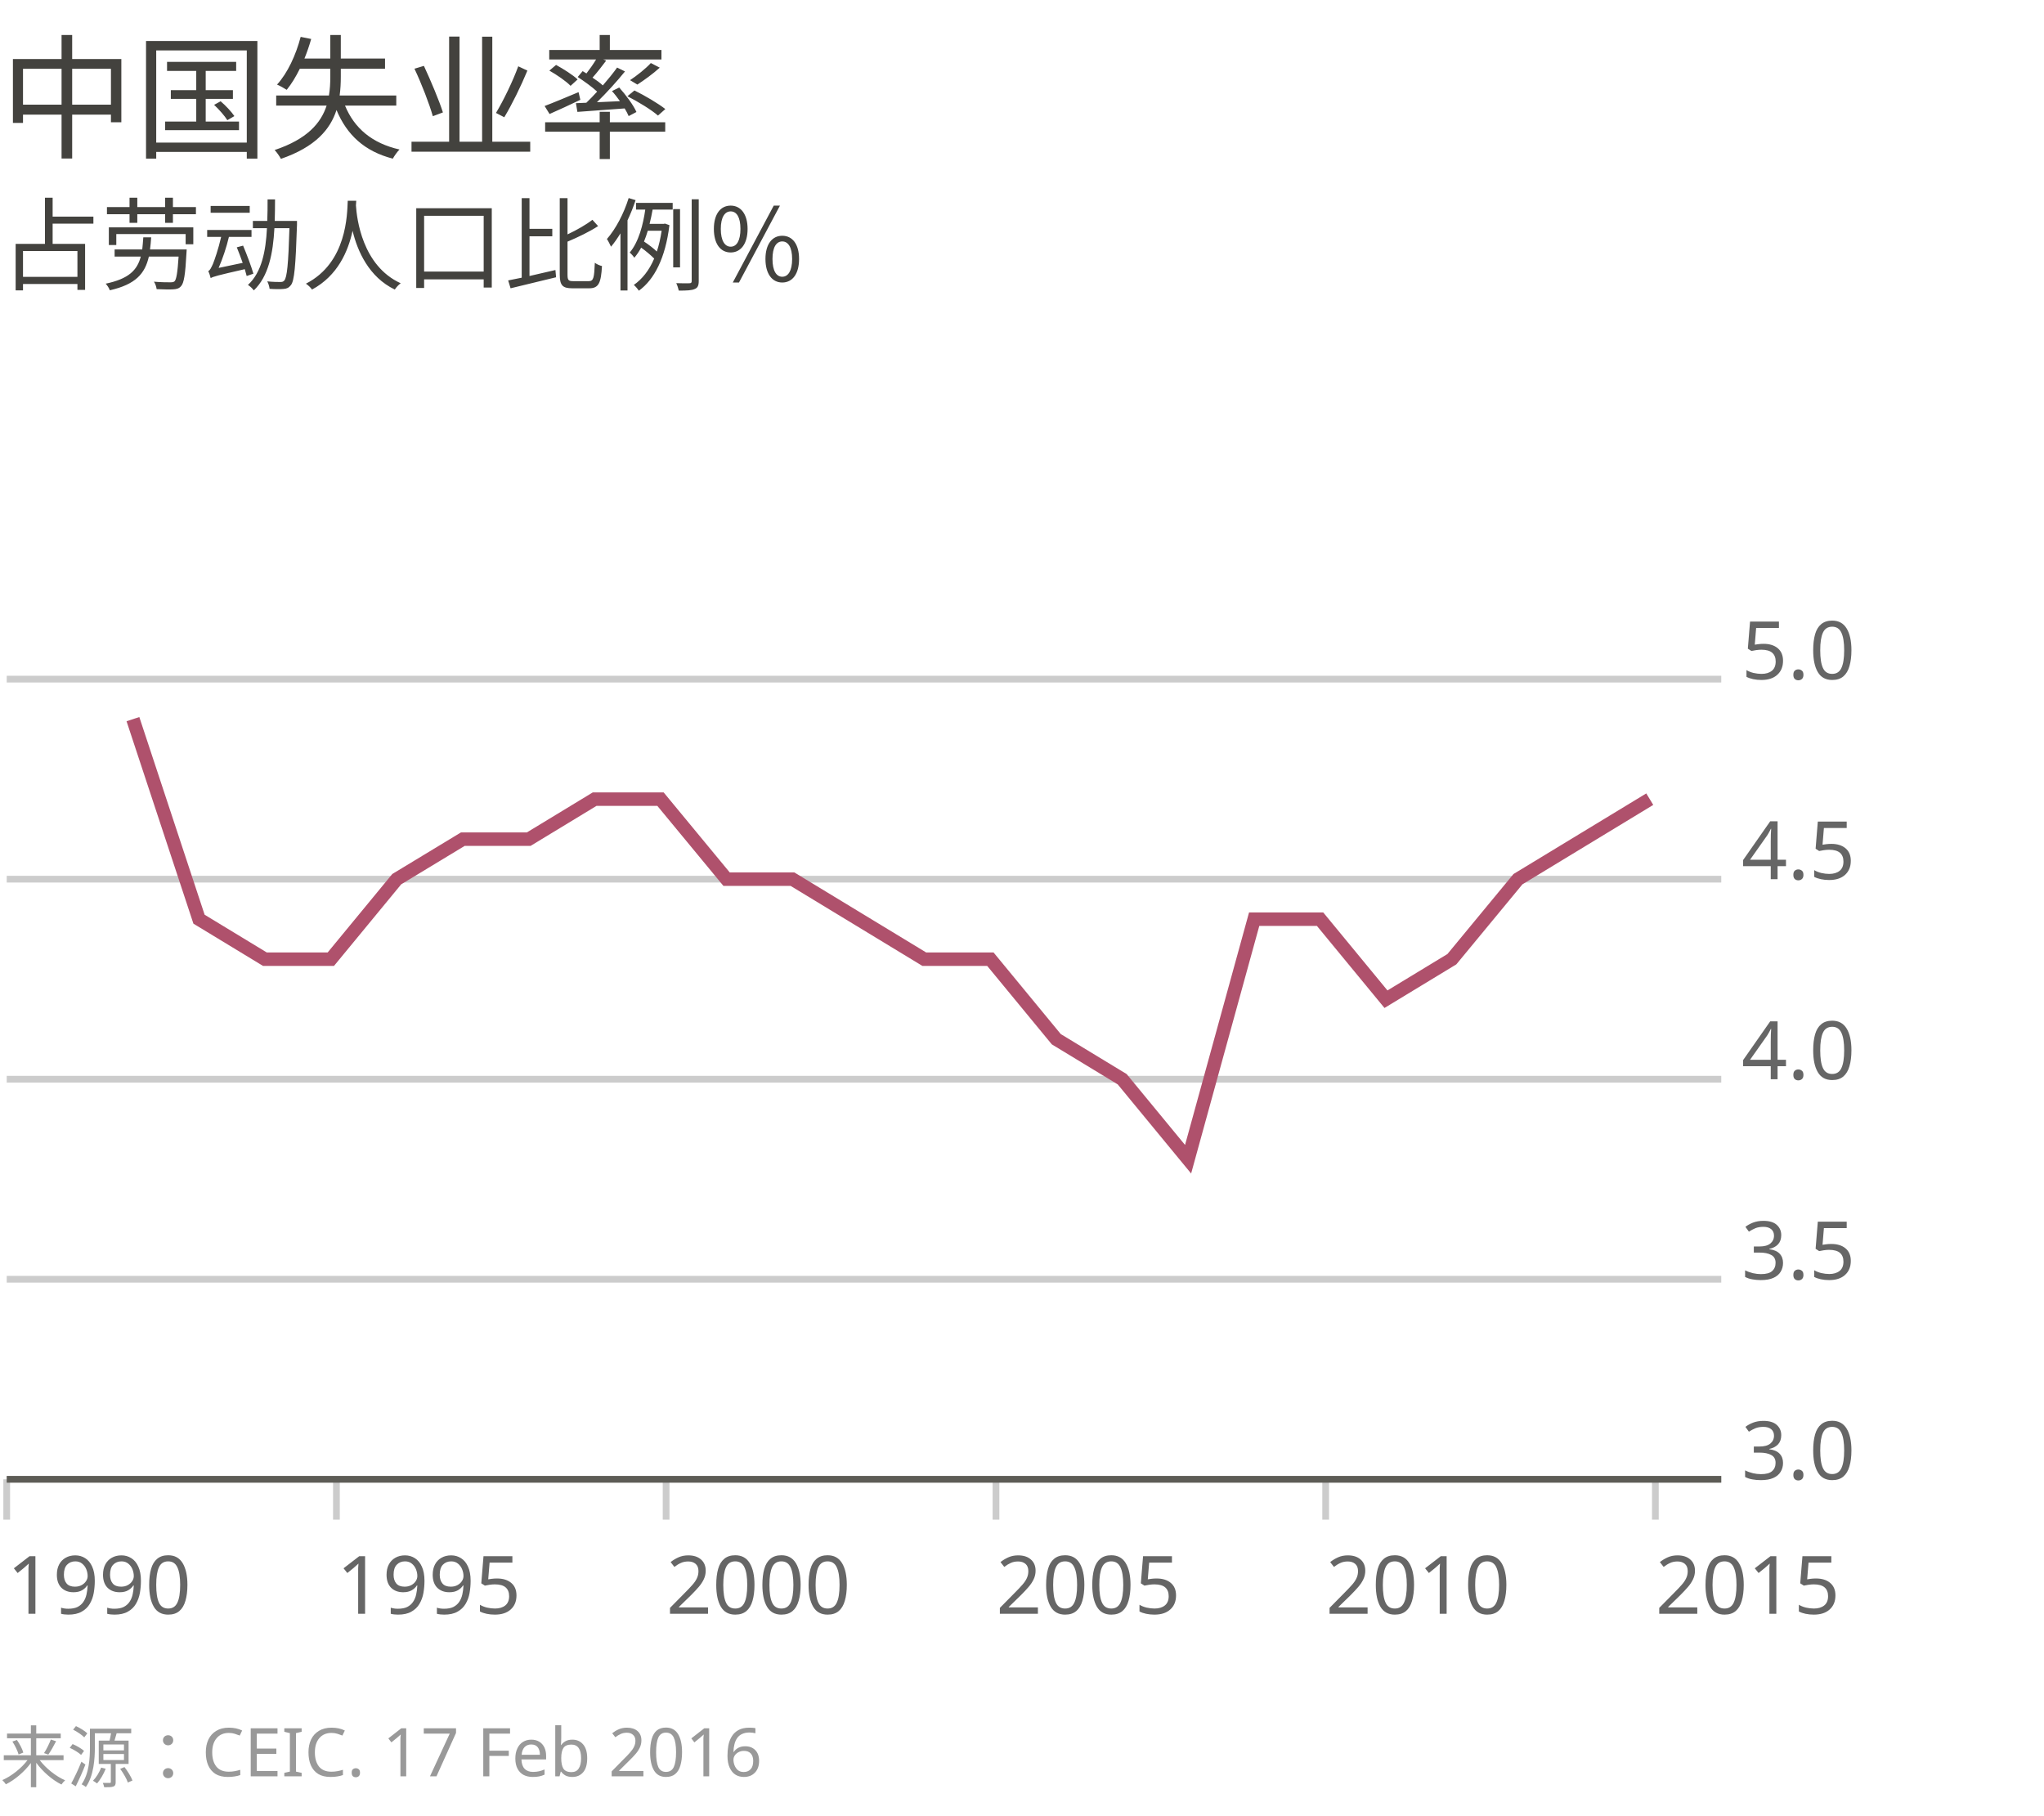
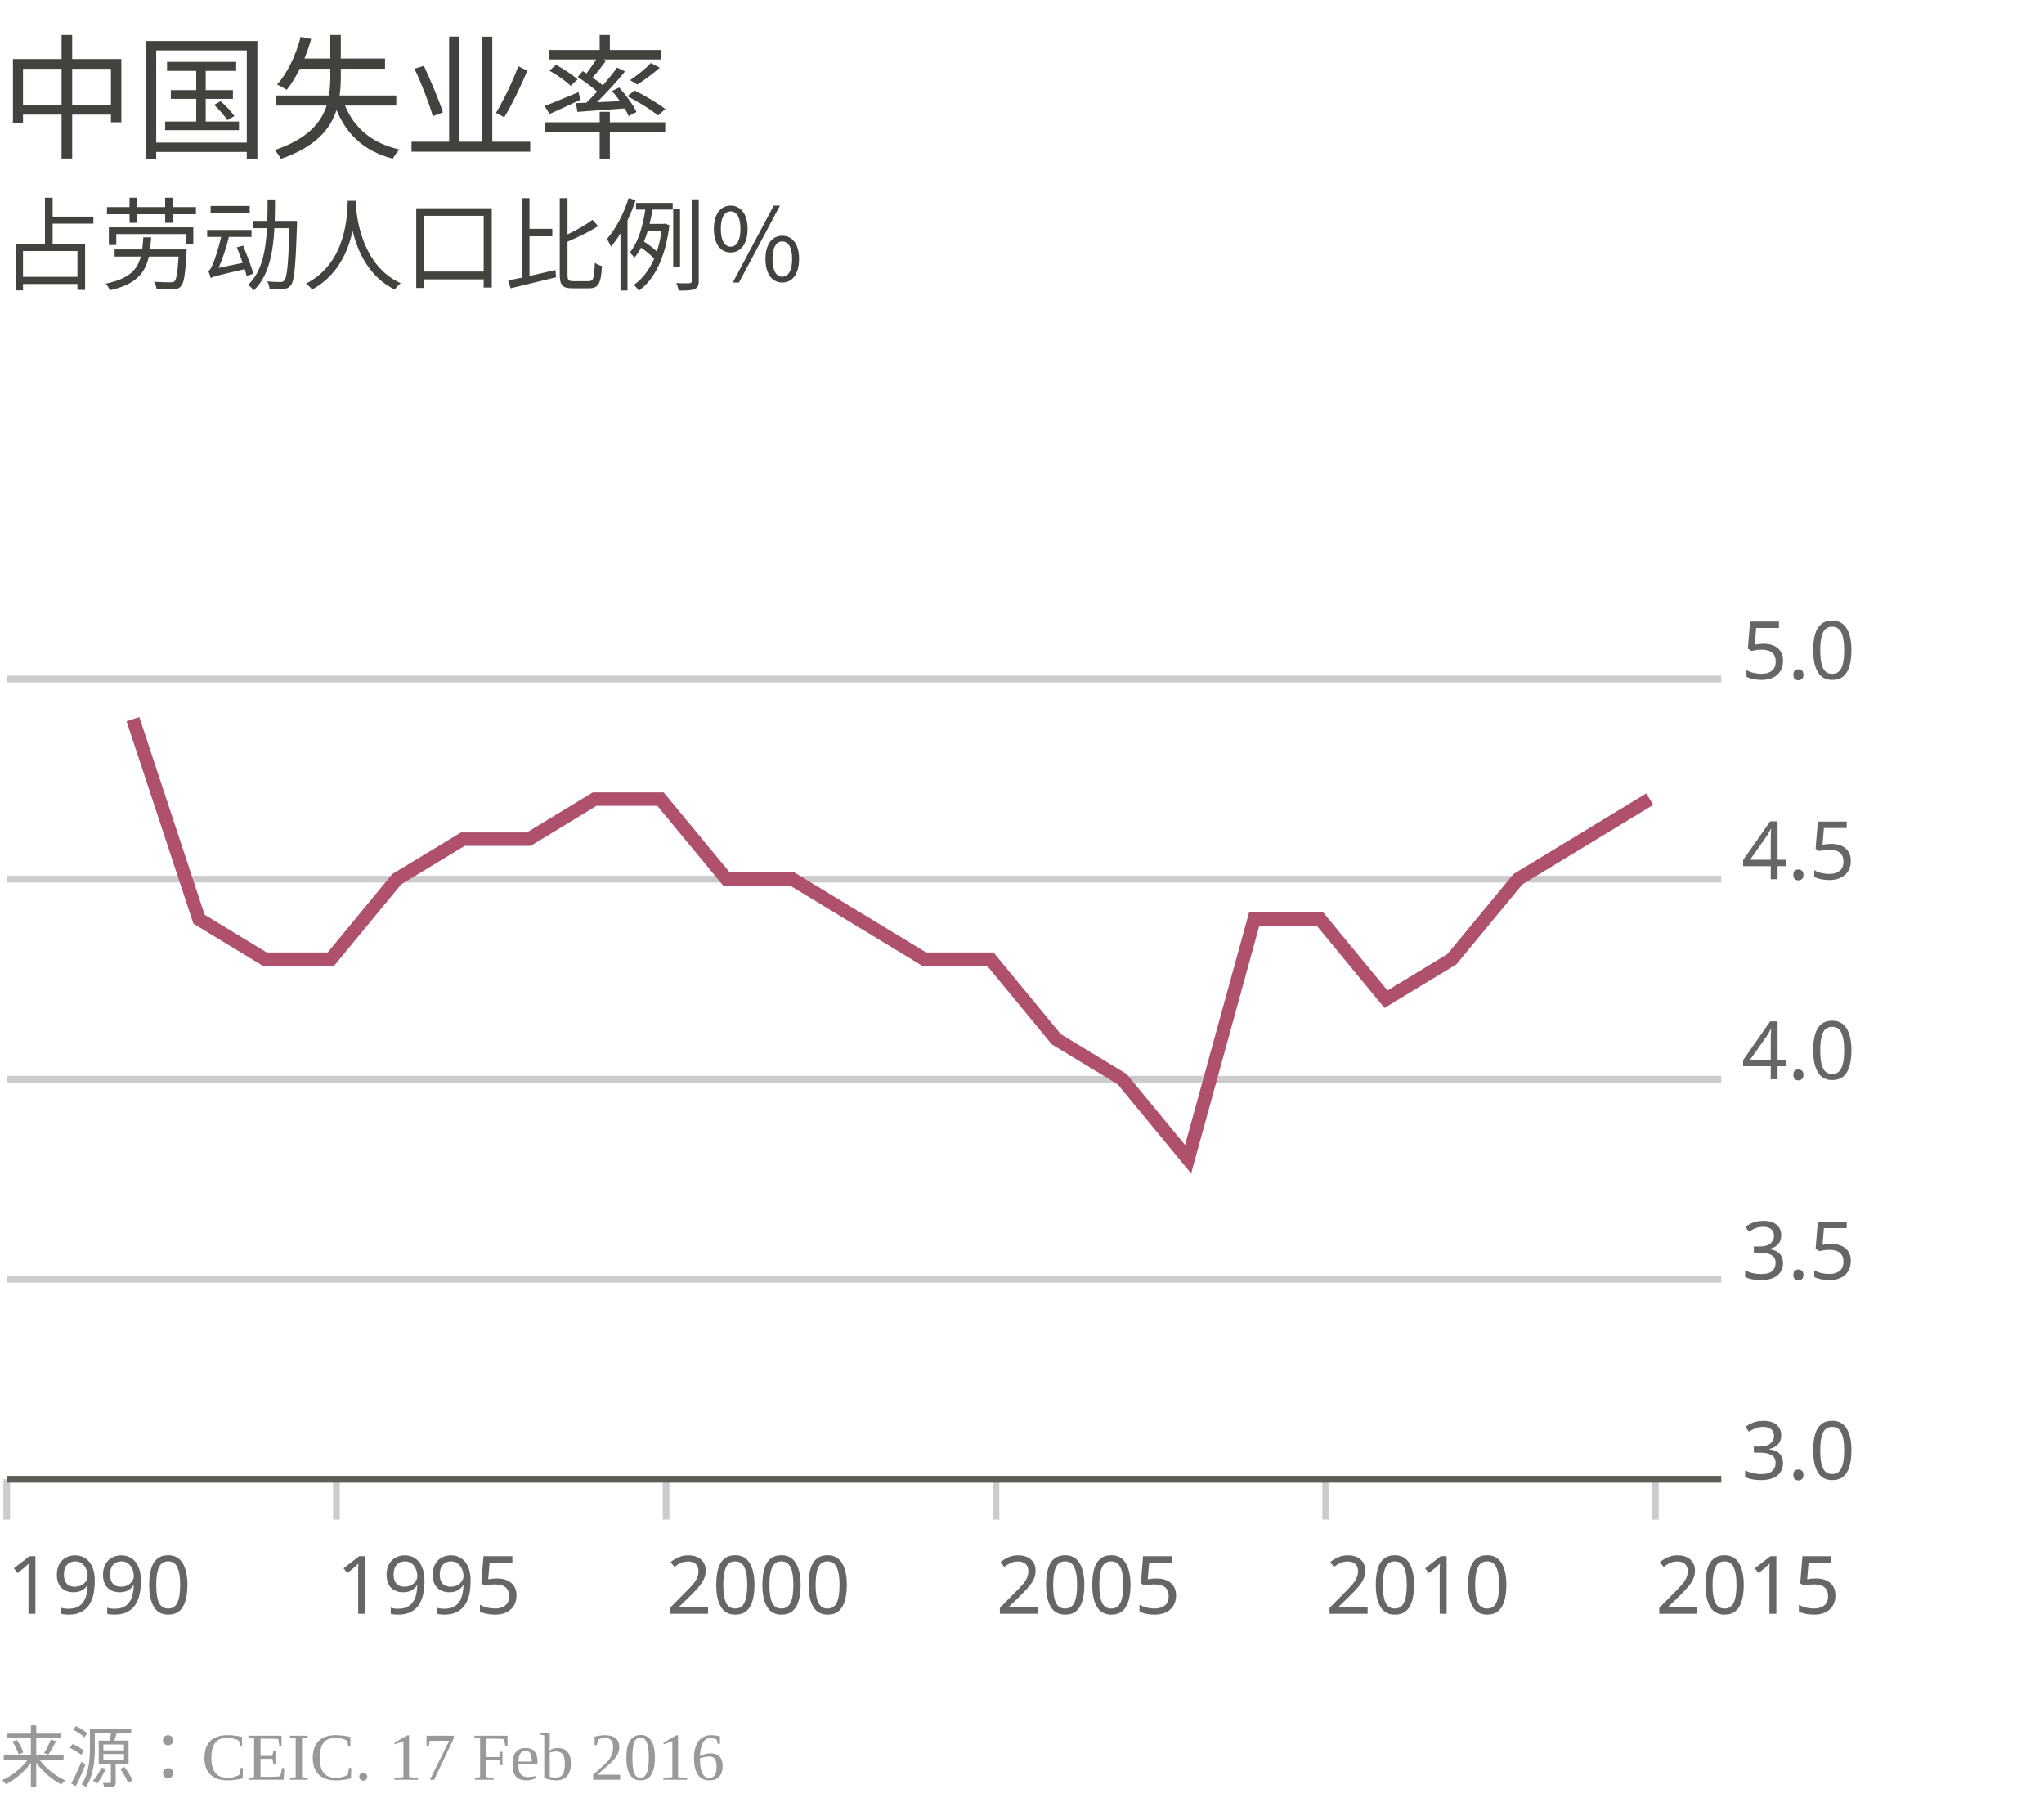
<svg xmlns="http://www.w3.org/2000/svg" viewBox="0 0 304 270">
-   <text class="chart-title" font-family="MetricWeb,sans-serif" fill="#43423e" font-size="20" y="22">中国失业率</text>
-   <text class="chart-subtitle" font-family="MetricWeb,sans-serif" fill="#43423e" font-size="15" y="42">占劳动人口比例％</text>
-   <text class="chart-source" font-family="MetricWeb,sans-serif" font-size="10" fill-opacity="0.4" y="265">来源：CEIC. 17 Feb 2016</text>
+   <text class="chart-title" fill="#43423e" font-size="20" y="22">中国失业率</text>
+   <text class="chart-subtitle" fill="#43423e" font-size="15" y="42">占劳动人口比例％</text>
+   <text class="chart-source" font-size="10" fill-opacity="0.4" y="265">来源：CEIC. 17 Feb 2016</text>
  <g transform="translate(1,100)">
    <g transform="translate(0,120)" class="x axis">
      <g class="tick" style="" transform="translate(0,0)">
        <line y2="6" x2="0" fill="none" stroke="#000" stroke-opacity="0.2" />
        <text dy="0" style="" y="20" x="0" font-family="MetricWeb,sans-serif" fill-opacity="0.6" font-size="12" text-anchor="start">1990</text>
      </g>
      <g class="tick" style="" transform="translate(49.03433,0)">
        <line y2="6" x2="0" fill="none" stroke="#000" stroke-opacity="0.2" />
        <text dy="0" style="" y="20" x="0" font-family="MetricWeb,sans-serif" fill-opacity="0.6" font-size="12" text-anchor="start">1995</text>
      </g>
      <g class="tick" style="" transform="translate(98.06866,0)">
        <line y2="6" x2="0" fill="none" stroke="#000" stroke-opacity="0.2" />
        <text dy="0" style="" y="20" x="0" font-family="MetricWeb,sans-serif" fill-opacity="0.6" font-size="12" text-anchor="start">2000</text>
      </g>
      <g class="tick" style="" transform="translate(147.1298,0)">
        <line y2="6" x2="0" fill="none" stroke="#000" stroke-opacity="0.2" />
        <text dy="0" style="" y="20" x="0" font-family="MetricWeb,sans-serif" fill-opacity="0.6" font-size="12" text-anchor="start">2005</text>
      </g>
      <g class="tick" style="" transform="translate(196.1642,0)">
        <line y2="6" x2="0" fill="none" stroke="#000" stroke-opacity="0.2" />
        <text dy="0" style="" y="20" x="0" font-family="MetricWeb,sans-serif" fill-opacity="0.6" font-size="12" text-anchor="start">2010</text>
      </g>
      <g class="tick" style="" transform="translate(245.1985,0)">
        <line y2="6" x2="0" fill="none" stroke="#000" stroke-opacity="0.2" />
        <text dy="0" style="" y="20" x="0" font-family="MetricWeb,sans-serif" fill-opacity="0.6" font-size="12" text-anchor="start">2015</text>
      </g>
      <path class="domain" d="M0,0V0H255V0" fill="none" stroke="#74736c" />
    </g>
    <g transform="translate(255,0)" class="y axis">
      <g class="tick" style="" transform="translate(0,120)">
        <line x2="-255" y2="0" fill="none" stroke="#000" stroke-opacity="0.2" />
        <text dy="0" style="text-anchor: start;" x="3" y="0" font-family="MetricWeb,sans-serif" fill-opacity="0.6" font-size="12">3.0</text>
      </g>
      <g class="tick" style="" transform="translate(0,90.25)">
        <line x2="-255" y2="0" fill="none" stroke="#000" stroke-opacity="0.2" />
        <text dy="0" style="text-anchor: start;" x="3" y="0" font-family="MetricWeb,sans-serif" fill-opacity="0.6" font-size="12">3.5</text>
      </g>
      <g class="tick" style="" transform="translate(0,60.5)">
        <line x2="-255" y2="0" fill="none" stroke="#000" stroke-opacity="0.2" />
        <text dy="0" style="text-anchor: start;" x="3" y="0" font-family="MetricWeb,sans-serif" fill-opacity="0.6" font-size="12">4.0</text>
      </g>
      <g class="tick" style="" transform="translate(0,30.75)">
        <line x2="-255" y2="0" fill="none" stroke="#000" stroke-opacity="0.2" />
        <text dy="0" style="text-anchor: start;" x="3" y="0" font-family="MetricWeb,sans-serif" fill-opacity="0.6" font-size="12">4.5</text>
      </g>
      <g class="tick" style="" transform="translate(0,1)">
        <line x2="-255" y2="0" fill="none" stroke="#000" stroke-opacity="0.2" />
        <text dy="0" style="text-anchor: start;" x="3" y="0" font-family="MetricWeb,sans-serif" fill-opacity="0.6" font-size="12">5.0</text>
      </g>
      <path class="domain" d="M-255,1H0V120H-255" fill="none" stroke="#000" stroke-opacity="0" />
    </g>
    <g>
      <path d="M18.771,6.95L28.599,36.7L38.4,42.65L48.202,42.65L58.003,30.75L67.832,24.8L77.633,24.8L87.435,18.85L97.236,18.85L107.065,30.75L116.866,30.75L126.668,36.7L136.469,42.65L146.297,42.65L156.099,54.55L165.9,60.5L175.702,72.4L185.53,36.7L195.332,36.7L205.133,48.6L214.935,42.65L224.763,30.75L234.565,24.8L244.366,18.85" stroke-width="2" fill="none" stroke="#af516c" />
    </g>
  </g>
</svg>
